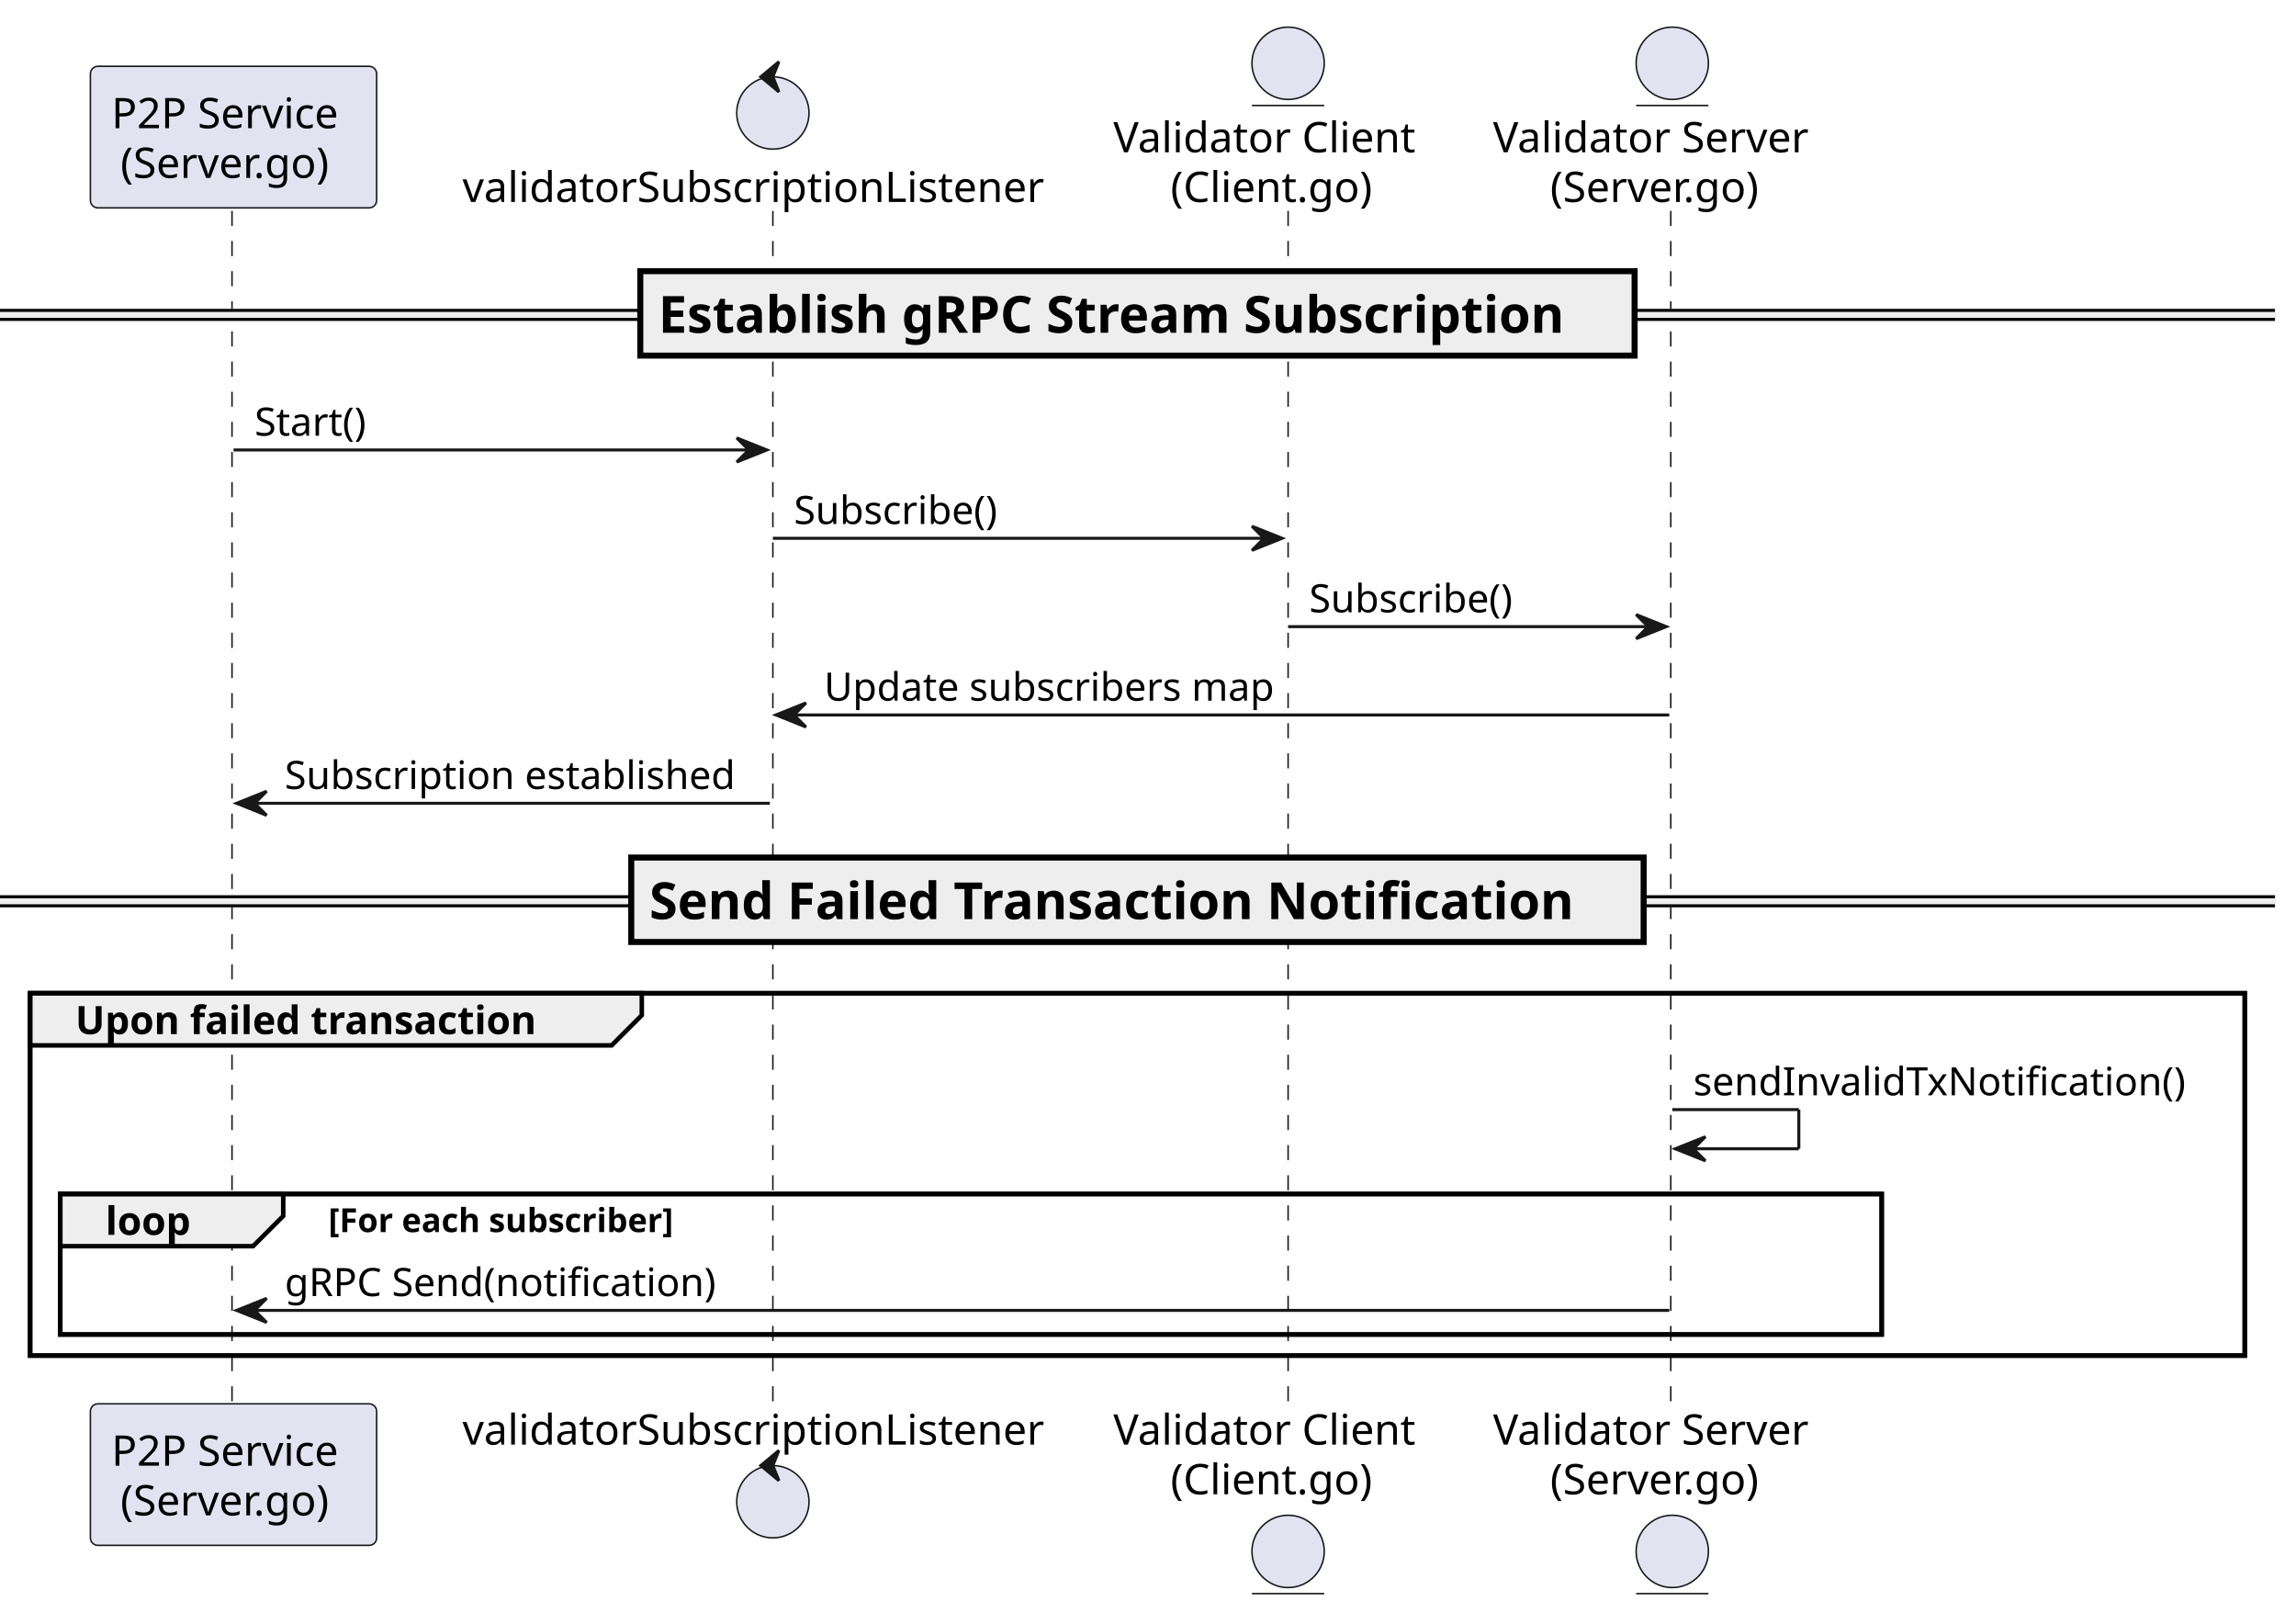
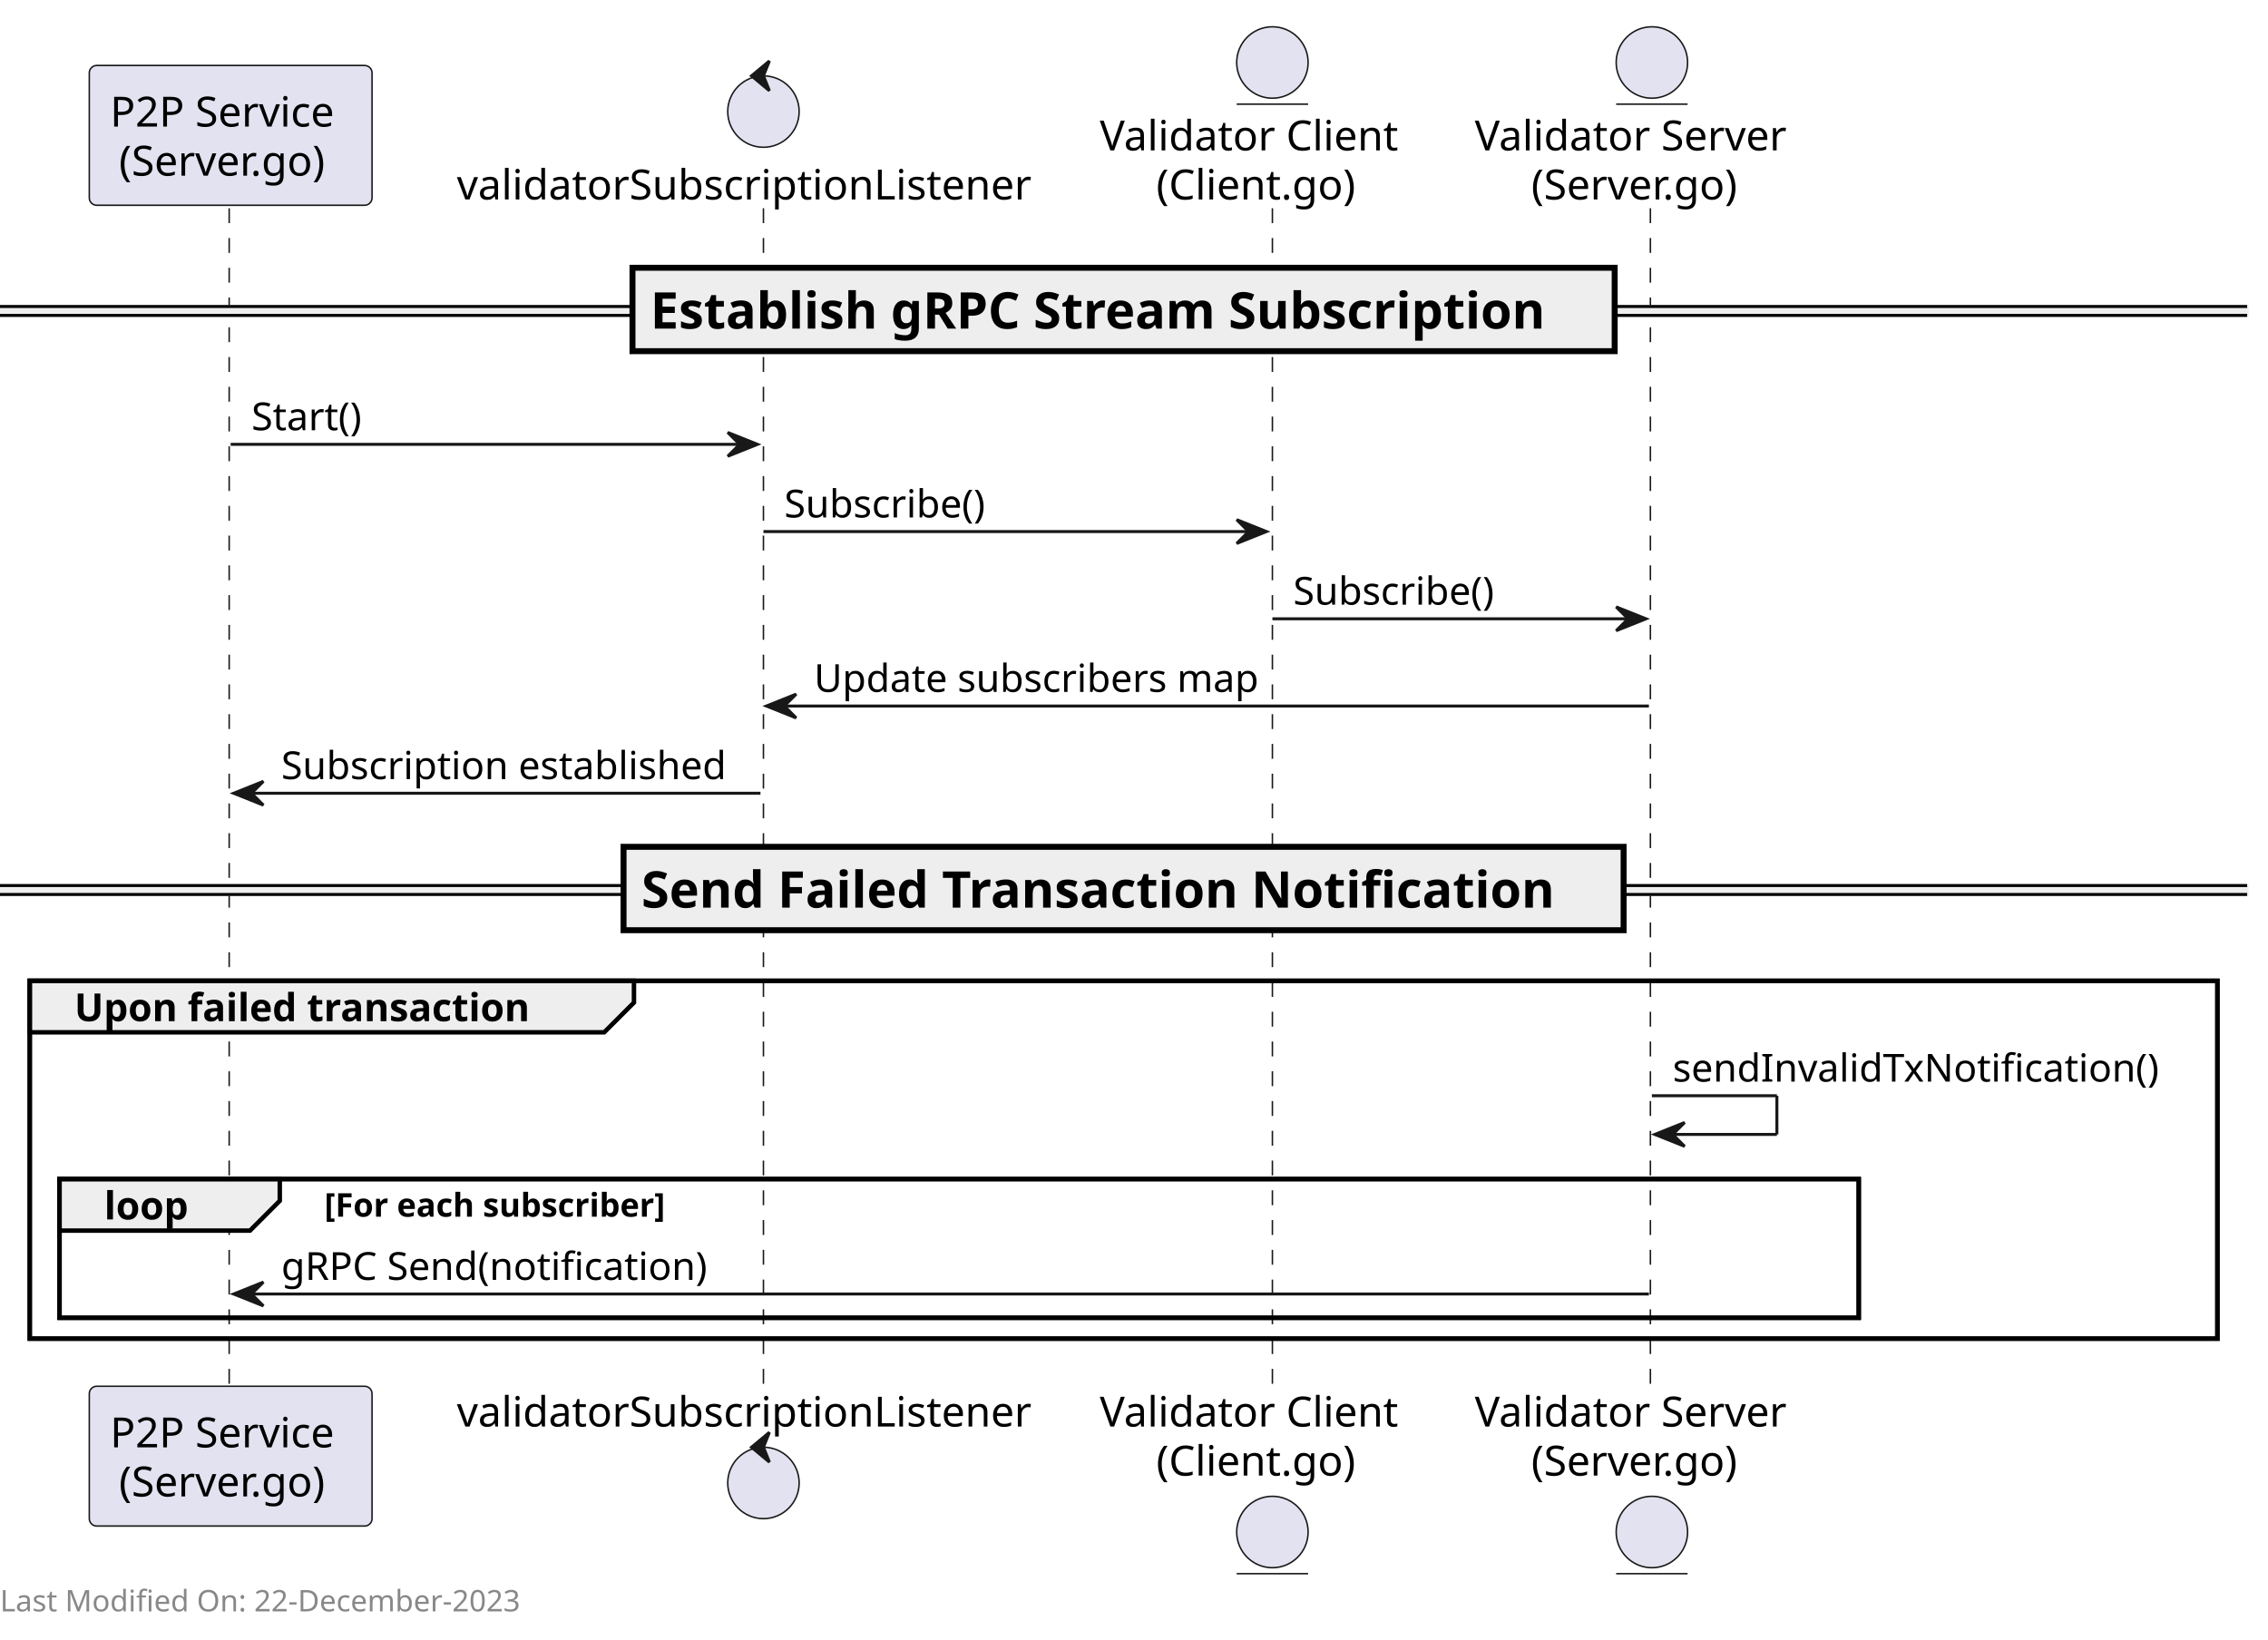
- <svg xmlns="http://www.w3.org/2000/svg" contentStyleType="text/css" height="535" preserveAspectRatio="none" viewBox="0 0 762 535" width="762" zoomAndPan="magnify">
+ <svg xmlns="http://www.w3.org/2000/svg" contentStyleType="text/css" height="551" preserveAspectRatio="none" viewBox="0 0 762 551" width="762" zoomAndPan="magnify">
  <path d="m10 329.572h735v120.242h-735z" fill="none" stroke="#000" stroke-width="1.5" />
  <path d="m20 396.193h604.5v46.621h-604.5z" fill="none" stroke="#000" stroke-width="1.5" />
-   <g stroke="#181818" stroke-width=".5">
-     <g stroke-dasharray="5 5">
-       <path d="m77 69.977v396.838" />
-       <path d="m256.5 69.977v396.838" />
-       <path d="m427.5 69.977v396.838" />
-       <path d="m554.5 69.977v396.838" />
-     </g>
-     <rect fill="#e2e2f0" height="46.977" rx="2.5" width="95" x="30" y="22" />
+   <g stroke="#181818">
+     <path d="m77 69.977v396.838" stroke-dasharray="5 5" stroke-width=".5" />
+     <path d="m256.5 69.977v396.838" stroke-dasharray="5 5" stroke-width=".5" />
+     <path d="m427.5 69.977v396.838" stroke-dasharray="5 5" stroke-width=".5" />
+     <path d="m554.5 69.977v396.838" stroke-dasharray="5 5" stroke-width=".5" />
+     <rect fill="#e2e2f0" height="46.977" rx="2.5" stroke-width=".5" width="95" x="30" y="22" />
  </g>
  <text font-family="sans-serif" font-size="14" lengthAdjust="spacing" textLength="77" x="37" y="42.535">P2P Service</text>
  <text font-family="sans-serif" font-size="14" lengthAdjust="spacing" textLength="75" x="40" y="59.023">(Server.go)</text>
  <rect fill="#e2e2f0" height="46.977" rx="2.5" stroke="#181818" stroke-width=".5" width="95" x="30" y="465.815" />
  <text font-family="sans-serif" font-size="14" lengthAdjust="spacing" textLength="77" x="37" y="486.35">P2P Service</text>
  <text font-family="sans-serif" font-size="14" lengthAdjust="spacing" textLength="75" x="40" y="502.838">(Server.go)</text>
  <text font-family="sans-serif" font-size="14" lengthAdjust="spacing" textLength="200" x="153.5" y="67.023">validatorSubscriptionListener</text>
  <ellipse cx="256.5" cy="37.488" fill="#e2e2f0" rx="12" ry="12" stroke="#181818" stroke-width=".5" />
  <path d="m252.5 25.488 6-5-2 5 2 5z" fill="#181818" stroke="#181818" />
  <text font-family="sans-serif" font-size="14" lengthAdjust="spacing" textLength="200" x="153.5" y="479.35">validatorSubscriptionListener</text>
  <ellipse cx="256.5" cy="498.303" fill="#e2e2f0" rx="12" ry="12" stroke="#181818" stroke-width=".5" />
  <path d="m252.5 486.303 6-5-2 5 2 5z" fill="#181818" stroke="#181818" />
  <text font-family="sans-serif" font-size="14" lengthAdjust="spacing" textLength="106" x="369.5" y="50.535">Validator Client</text>
  <text font-family="sans-serif" font-size="14" lengthAdjust="spacing" textLength="72" x="388.5" y="67.023">(Client.go)</text>
  <ellipse cx="427.5" cy="21" fill="#e2e2f0" rx="12" ry="12" stroke="#181818" stroke-width=".5" />
  <path d="m415.5 35h24" stroke="#181818" stroke-width=".5" />
  <text font-family="sans-serif" font-size="14" lengthAdjust="spacing" textLength="106" x="369.5" y="479.35">Validator Client</text>
  <text font-family="sans-serif" font-size="14" lengthAdjust="spacing" textLength="72" x="388.5" y="495.838">(Client.go)</text>
  <ellipse cx="427.5" cy="514.791" fill="#e2e2f0" rx="12" ry="12" stroke="#181818" stroke-width=".5" />
  <path d="m415.5 528.791h24" stroke="#181818" stroke-width=".5" />
  <text font-family="sans-serif" font-size="14" lengthAdjust="spacing" textLength="109" x="495.5" y="50.535">Validator Server</text>
  <text font-family="sans-serif" font-size="14" lengthAdjust="spacing" textLength="75" x="514.5" y="67.023">(Server.go)</text>
  <ellipse cx="555" cy="21" fill="#e2e2f0" rx="12" ry="12" stroke="#181818" stroke-width=".5" />
  <path d="m543 35h24" stroke="#181818" stroke-width=".5" />
  <text font-family="sans-serif" font-size="14" lengthAdjust="spacing" textLength="109" x="495.5" y="479.35">Validator Server</text>
  <text font-family="sans-serif" font-size="14" lengthAdjust="spacing" textLength="75" x="514.5" y="495.838">(Server.go)</text>
  <ellipse cx="555" cy="514.791" fill="#e2e2f0" rx="12" ry="12" stroke="#181818" stroke-width=".5" />
  <path d="m543 528.791h24" stroke="#181818" stroke-width=".5" />
  <path d="m0 102.987h755v3h-755z" fill="#eee" stroke="#eee" />
-   <g stroke="#000">
-     <path d="m0 102.987h755" />
-     <path d="m0 105.987h755" />
-     <path d="m212.5 89.977h330v28.021h-330z" fill="#eee" stroke-width="2" />
-   </g>
+   <path d="m0 102.987h755" stroke="#000" />
+   <path d="m0 105.987h755" stroke="#000" />
+   <path d="m212.5 89.977h330v28.021h-330z" fill="#eee" stroke="#000" stroke-width="2" />
  <text font-family="sans-serif" font-size="17" font-weight="bold" lengthAdjust="spacing" textLength="316" x="218.5" y="110.412">Establish gRPC Stream Subscription</text>
  <path d="m244.5 145.309 10 4-10 4 4-4z" fill="#181818" stroke="#181818" />
  <path d="m77.5 149.309h173" stroke="#181818" />
  <text font-family="sans-serif" font-size="13" lengthAdjust="spacing" textLength="37" x="84.5" y="144.566">Start()</text>
  <path d="m415.5 174.619 10 4-10 4 4-4z" fill="#181818" stroke="#181818" />
  <path d="m256.5 178.619h165" stroke="#181818" />
  <text font-family="sans-serif" font-size="13" lengthAdjust="spacing" textLength="69" x="263.5" y="173.877">Subscribe()</text>
  <path d="m543 203.93 10 4-10 4 4-4z" fill="#181818" stroke="#181818" />
  <path d="m427.5 207.93h121.5" stroke="#181818" />
  <text font-family="sans-serif" font-size="13" lengthAdjust="spacing" textLength="69" x="434.5" y="203.188">Subscribe()</text>
  <path d="m267.5 233.24-10 4 10 4-4-4z" fill="#181818" stroke="#181818" />
  <path d="m261.5 237.24h292.5" stroke="#181818" />
  <text font-family="sans-serif" font-size="13" lengthAdjust="spacing" textLength="152" x="273.5" y="232.498">Update subscribers map</text>
  <path d="m88.5 262.551-10 4 10 4-4-4z" fill="#181818" stroke="#181818" />
  <path d="m82.5 266.551h173" stroke="#181818" />
  <text font-family="sans-serif" font-size="13" lengthAdjust="spacing" textLength="155" x="94.5" y="261.809">Subscription established</text>
  <path d="m0 297.562h755v3h-755z" fill="#eee" stroke="#eee" />
  <path d="m0 297.562h755" stroke="#000" />
  <path d="m0 300.562h755" stroke="#000" />
  <path d="m209.5 284.551h336v28.021h-336z" fill="#eee" stroke="#000" stroke-width="2" />
  <text font-family="sans-serif" font-size="17" font-weight="bold" lengthAdjust="spacing" textLength="322" x="215.5" y="304.986">Send Failed Transaction Notification</text>
  <path d="m10 329.572h203v7.311l-10 10h-193z" fill="#eee" stroke="#000" stroke-width="1.5" />
  <path d="m10 329.572h735v120.242h-735z" fill="none" stroke="#000" stroke-width="1.5" />
  <text font-family="sans-serif" font-size="13" font-weight="bold" lengthAdjust="spacing" textLength="158" x="25" y="343.141">Upon failed transaction</text>
-   <g stroke="#181818">
-     <path d="m555 368.193h42" />
-     <path d="m597 368.193v13" />
-     <path d="m556 381.193h41" />
-     <path d="m566 377.193-10 4 10 4-4-4z" fill="#181818" />
-   </g>
+   <path d="m555 368.193h42" stroke="#181818" />
+   <path d="m597 368.193v13" stroke="#181818" />
+   <path d="m556 381.193h41" stroke="#181818" />
+   <path d="m566 377.193-10 4 10 4-4-4z" fill="#181818" stroke="#181818" />
  <text font-family="sans-serif" font-size="13" lengthAdjust="spacing" textLength="171" x="562" y="363.451">sendInvalidTxNotification()</text>
  <path d="m20 396.193h74v7.311l-10 10h-64z" fill="#eee" stroke="#000" stroke-width="1.5" />
  <path d="m20 396.193h604.5v46.621h-604.5z" fill="none" stroke="#000" stroke-width="1.5" />
  <text font-family="sans-serif" font-size="13" font-weight="bold" lengthAdjust="spacing" textLength="29" x="35" y="409.762">loop</text>
  <text font-family="sans-serif" font-size="11" font-weight="bold" lengthAdjust="spacing" textLength="118" x="109" y="408.828">[For each subscriber]</text>
  <path d="m88.5 430.815-10 4 10 4-4-4z" fill="#181818" stroke="#181818" />
  <path d="m82.5 434.815h471.5" stroke="#181818" />
  <text font-family="sans-serif" font-size="13" lengthAdjust="spacing" textLength="147" x="94.5" y="430.072">gRPC Send(notification)</text>
+   <text fill="#888" font-family="sans-serif" font-size="10" lengthAdjust="spacing" textLength="186" y="541.459">Last Modified On: 22-December-2023</text>
</svg>
